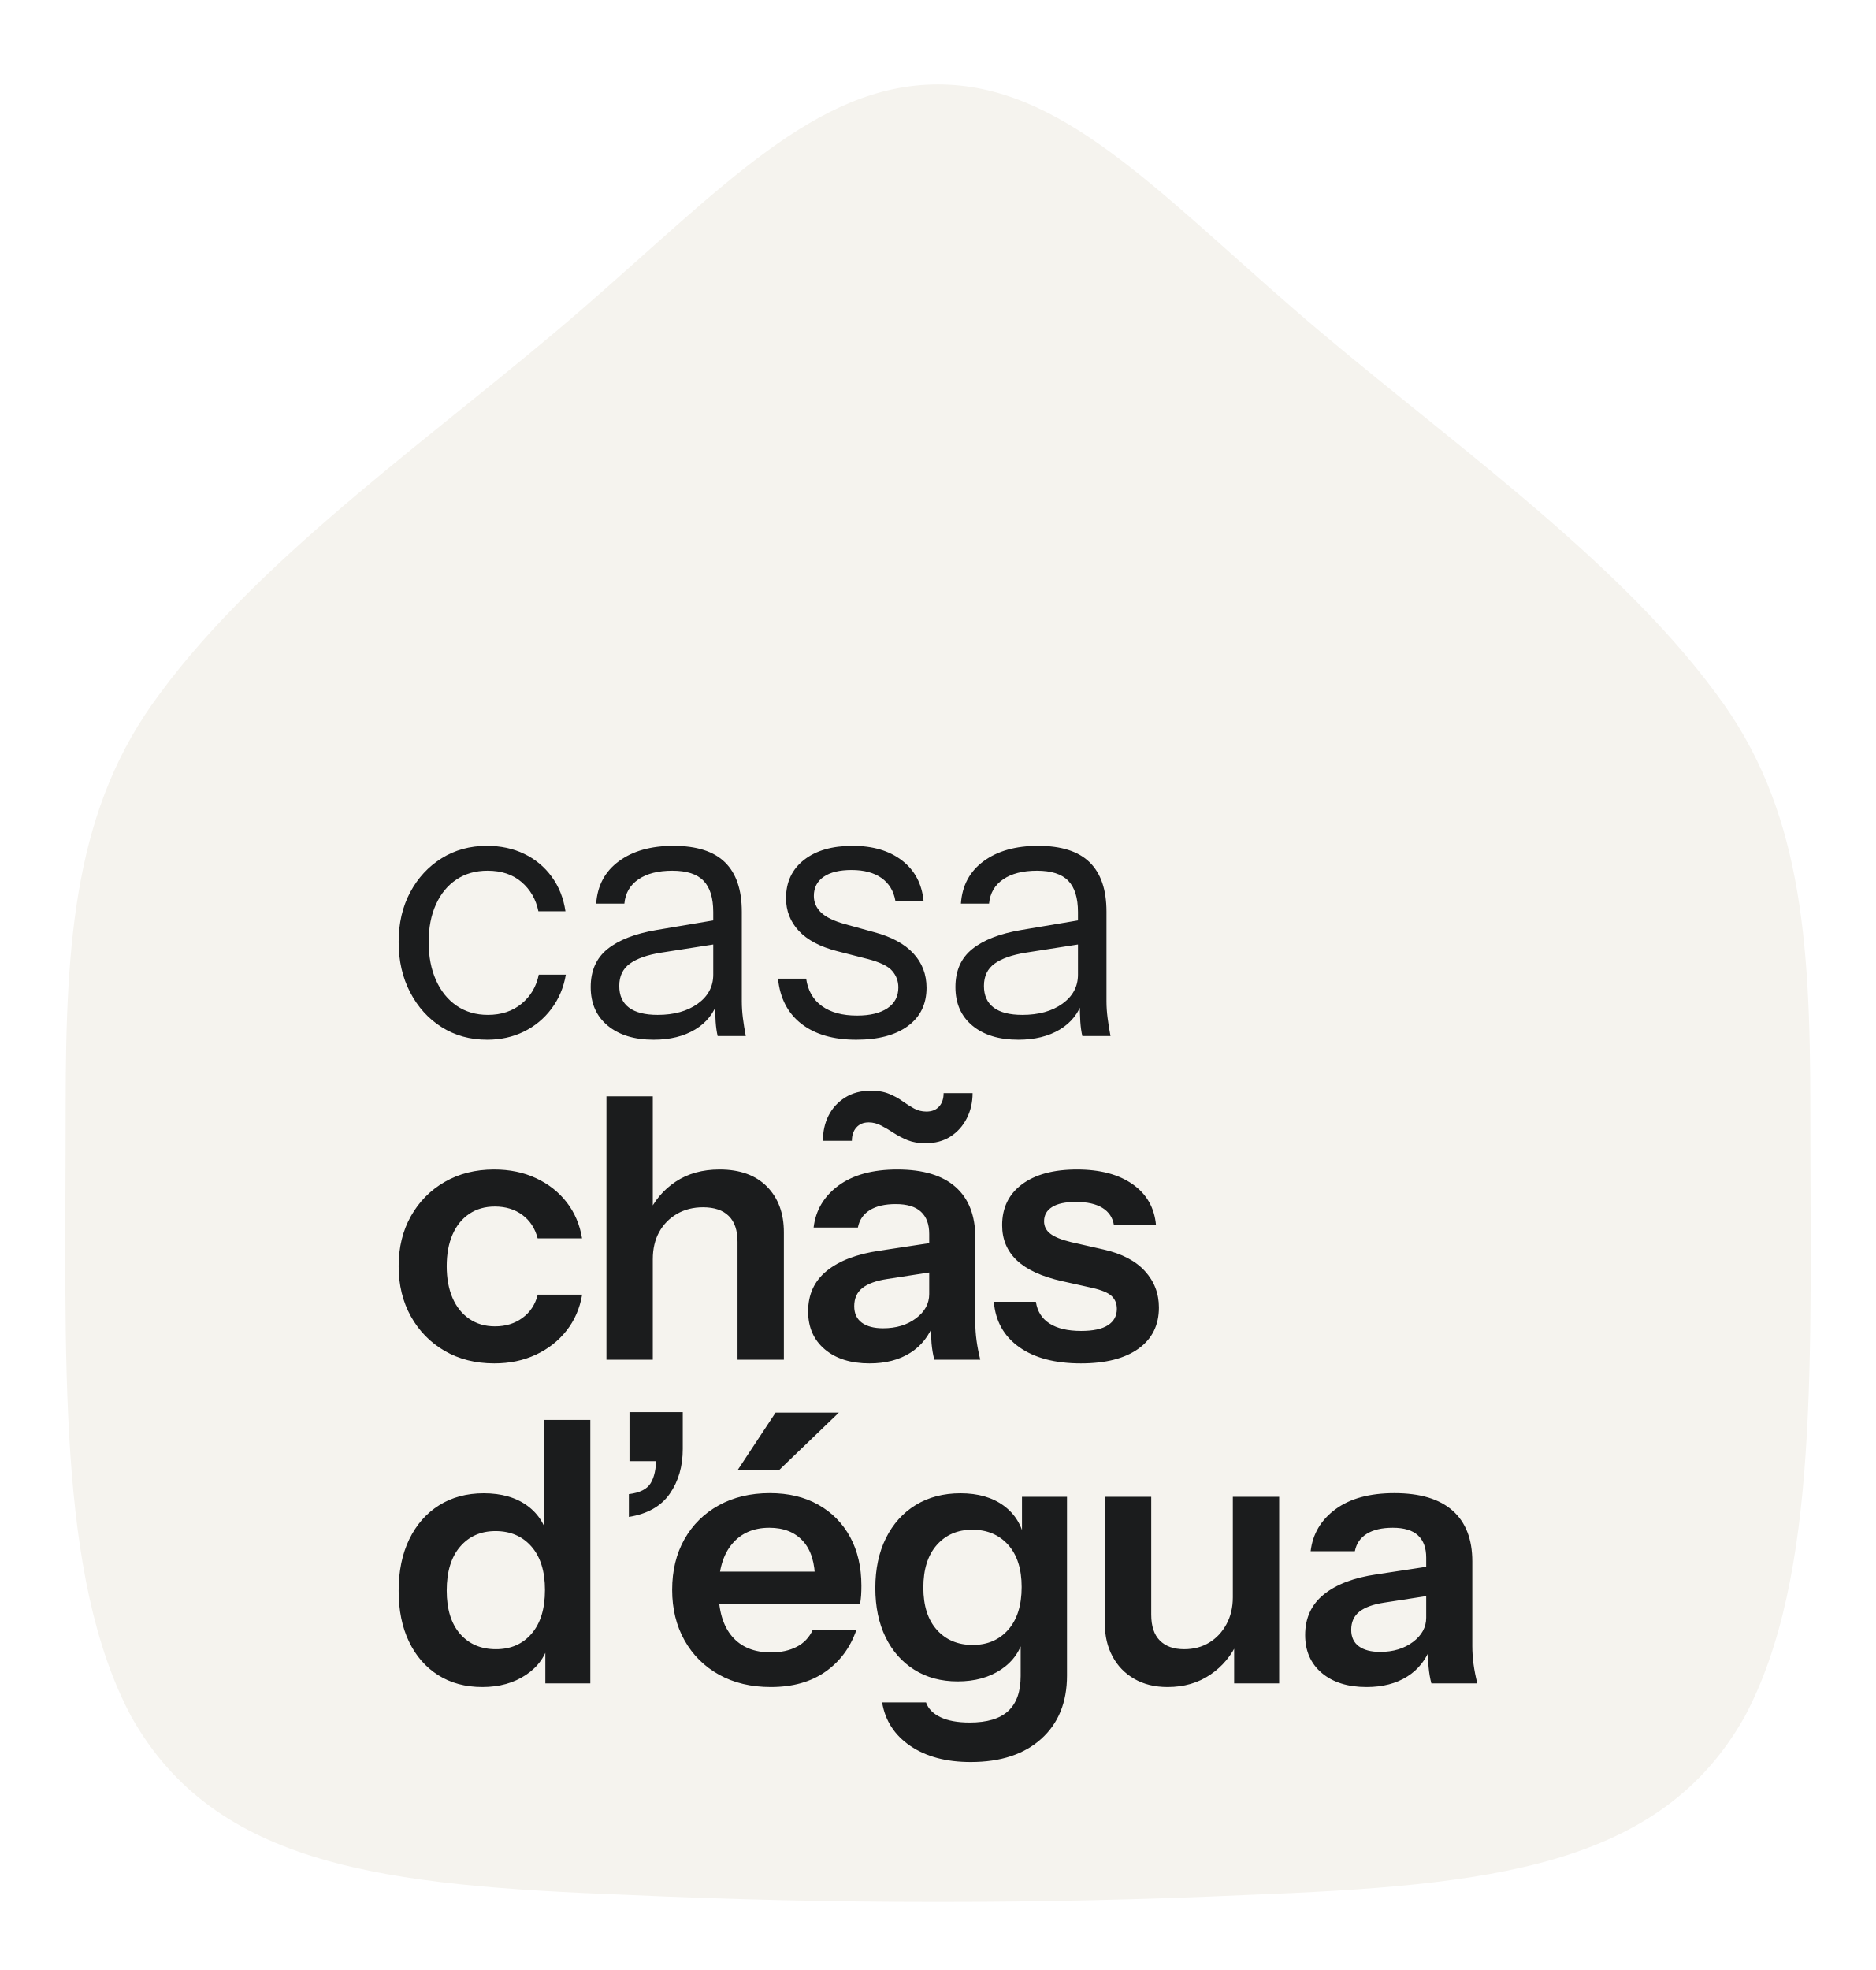
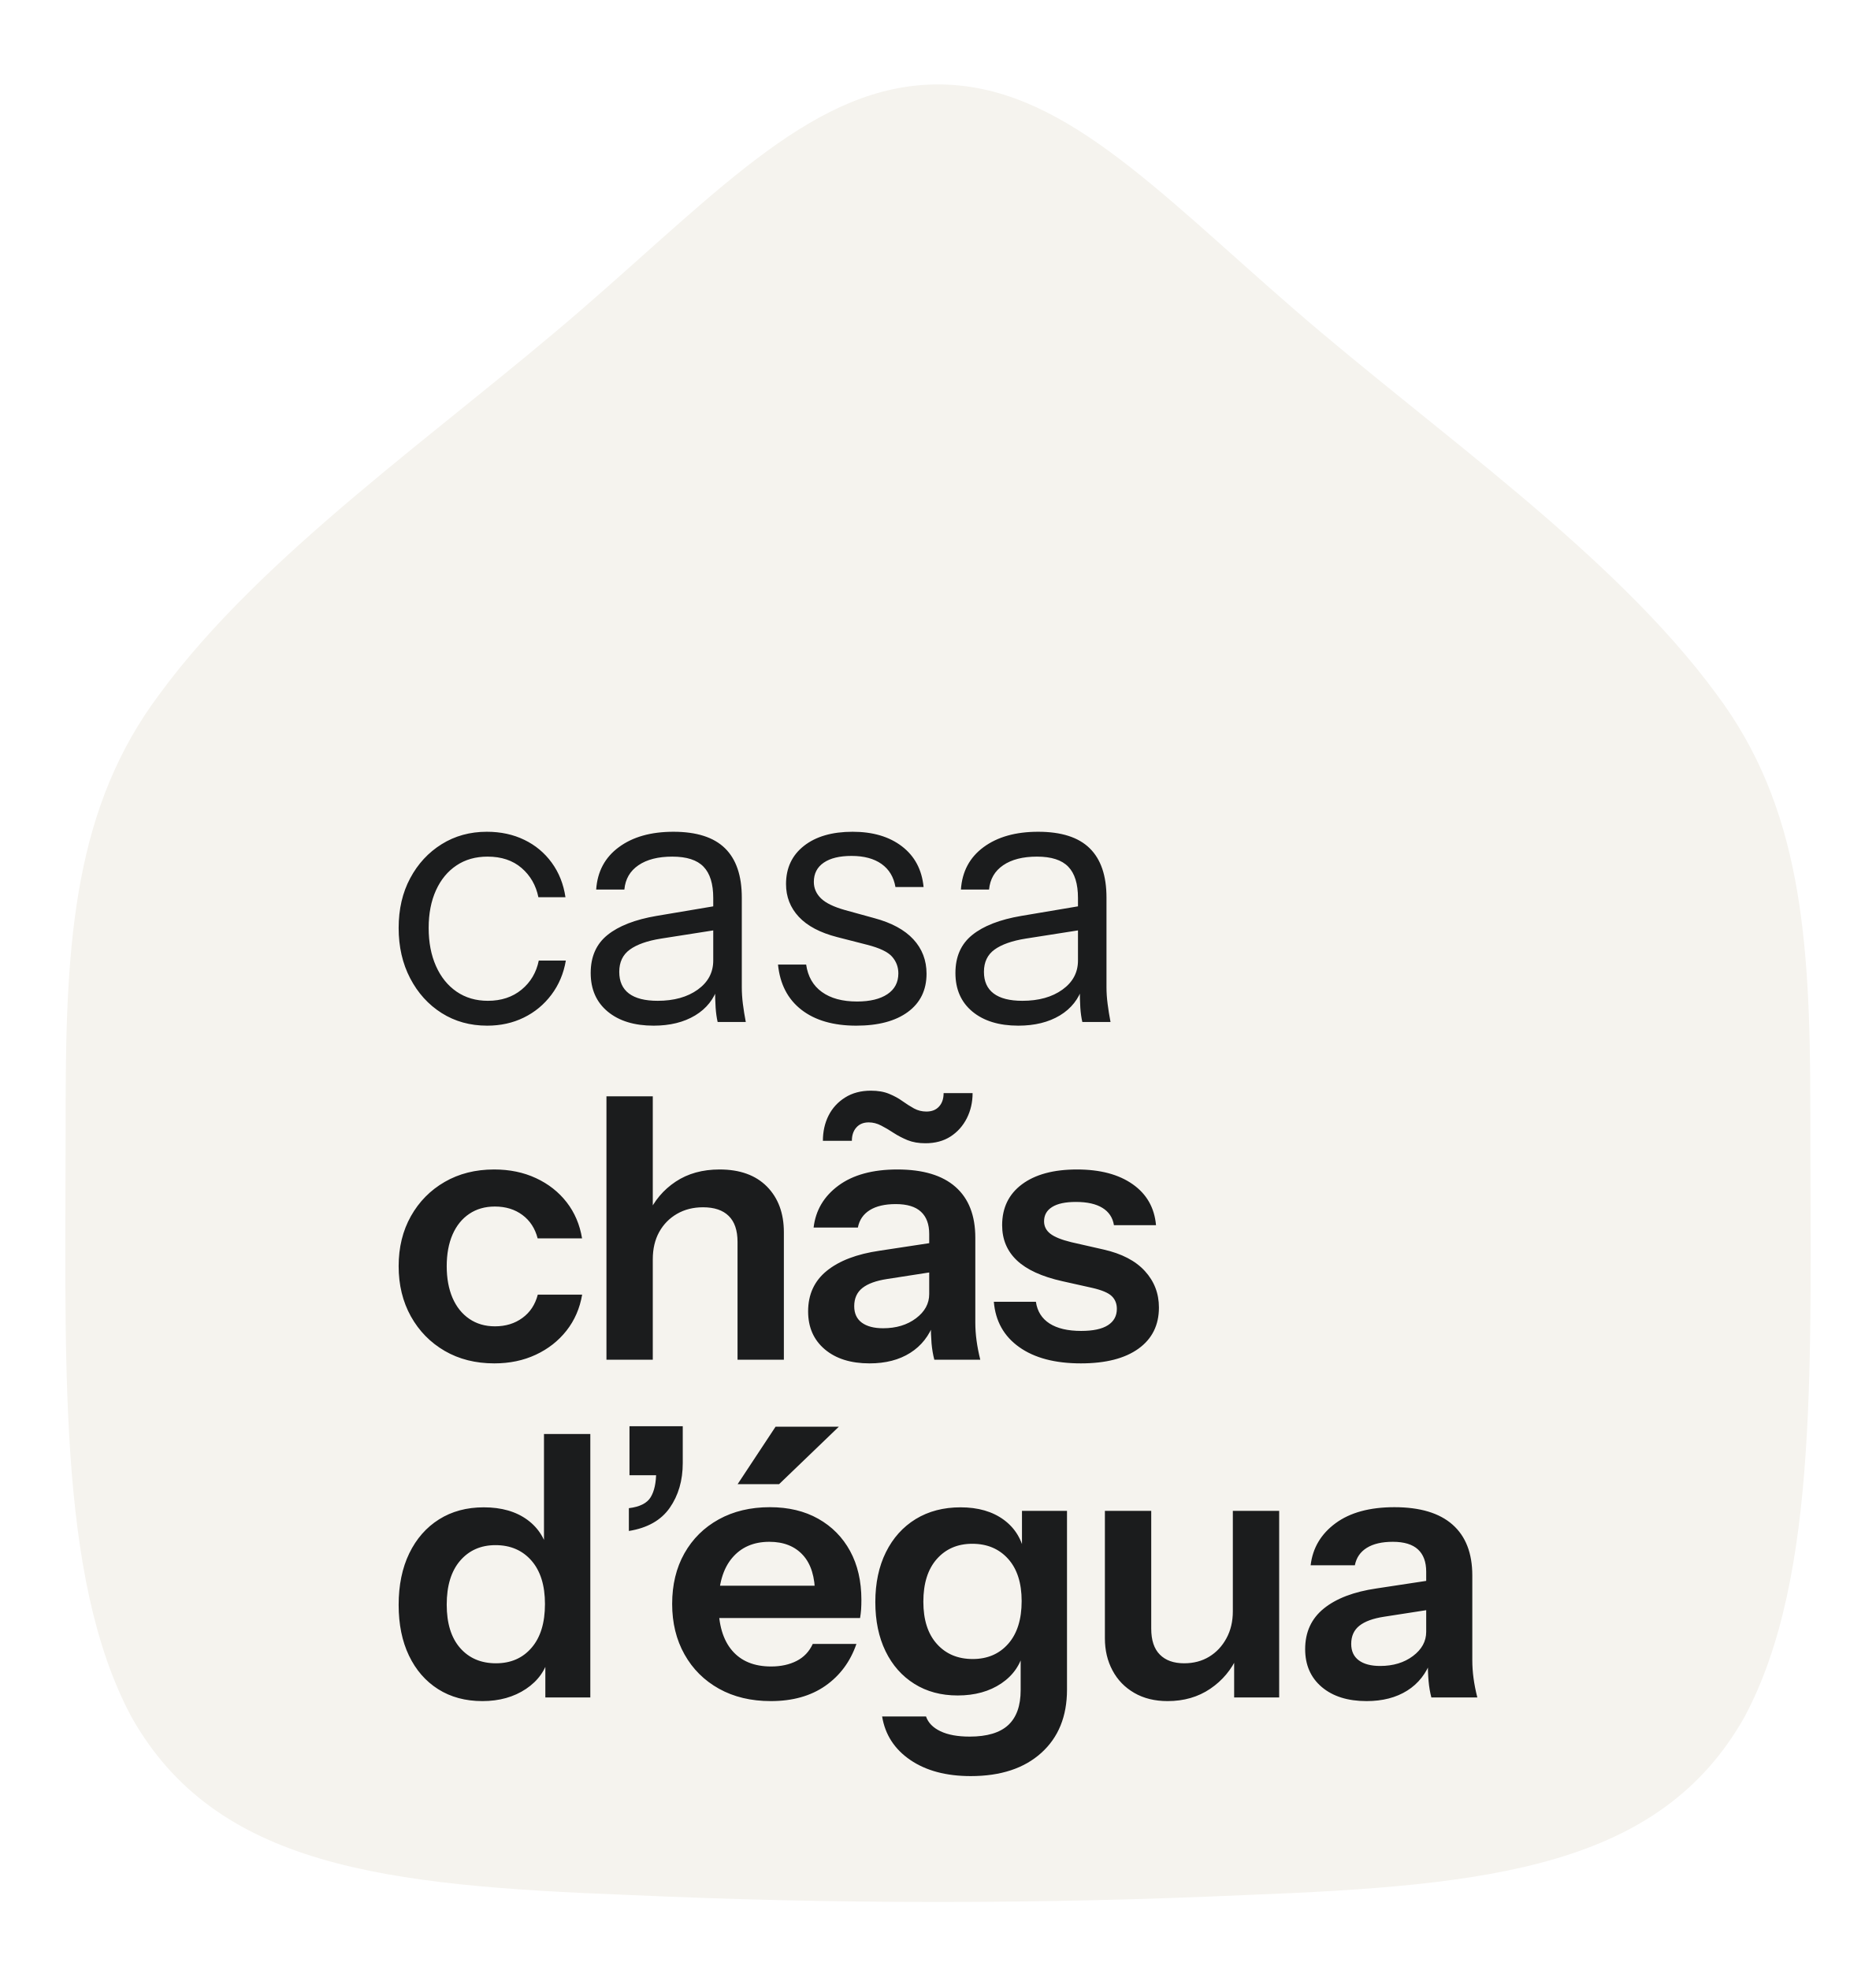
<svg xmlns="http://www.w3.org/2000/svg" viewBox="0 0 400 420" role="img" aria-label="Casa Chãs d’Égua">
  <path d="M200 18 C226 18 246 40 276 66 C306 92 344 118 366 148 C384 172 386 200 386 236 C386 290 388 336 372 366 C354 398 318 402 266 404 C222 406 178 406 134 404 C82 402 46 398 28 366 C12 336 14 290 14 236 C14 200 16 172 34 148 C56 118 94 92 124 66 C154 40 174 18 200 18 Z" fill="#f5f3ee" />
-   <path fill="#1b1c1d" d="M103.88 221.67Q98.42 221.67 94.17 218.98Q89.92 216.29 87.46 211.57Q85 206.85 85 200.84Q85 194.84 87.46 190.24Q89.92 185.63 94.17 182.98Q98.42 180.33 103.8 180.33Q108.25 180.33 111.79 182.05Q115.34 183.76 117.64 186.92Q119.95 190.08 120.57 194.29H114.8Q114.02 190.47 111.21 188.05Q108.4 185.63 103.96 185.63Q100.13 185.63 97.33 187.51Q94.52 189.38 92.96 192.81Q91.4 196.24 91.4 200.84Q91.4 205.45 92.96 208.96Q94.52 212.47 97.36 214.42Q100.21 216.37 104.03 216.37Q108.32 216.37 111.21 213.99Q114.1 211.61 114.88 207.79H120.65Q119.95 211.92 117.57 215.08Q115.19 218.24 111.68 219.95Q108.17 221.67 103.88 221.67Z M153.02 220.89Q152.71 219.56 152.59 217.85Q152.47 216.13 152.47 213.48H152.08V194.45Q152.08 189.92 150.01 187.78Q147.95 185.63 143.35 185.63Q138.82 185.63 136.13 187.47Q133.44 189.3 133.13 192.65H127.12Q127.51 186.88 131.96 183.61Q136.4 180.33 143.58 180.33Q150.99 180.33 154.58 183.84Q158.17 187.35 158.17 194.37V213.48Q158.17 215.2 158.4 217.03Q158.63 218.86 159.02 220.89ZM139.37 221.67Q133.21 221.67 129.58 218.67Q125.95 215.66 125.95 210.44Q125.95 205.21 129.54 202.33Q133.13 199.44 139.99 198.27L153.88 195.93V201.08L140.93 203.11Q136.56 203.81 134.3 205.45Q132.04 207.08 132.04 210.2Q132.04 213.25 134.1 214.81Q136.17 216.37 140.23 216.37Q145.45 216.37 148.77 213.99Q152.08 211.61 152.08 207.79L153.1 213.32Q151.85 217.3 148.22 219.49Q144.59 221.67 139.37 221.67Z M182.58 221.67Q175.25 221.67 170.88 218.28Q166.51 214.88 165.89 208.64H171.89Q172.44 212.47 175.25 214.49Q178.06 216.52 182.74 216.52Q186.87 216.52 189.21 214.96Q191.55 213.4 191.55 210.52Q191.55 208.49 190.22 206.97Q188.9 205.45 184.92 204.43L178.52 202.79Q173.06 201.39 170.33 198.47Q167.6 195.54 167.6 191.48Q167.6 186.34 171.43 183.33Q175.25 180.33 181.8 180.33Q188.27 180.33 192.33 183.45Q196.39 186.57 196.93 192.11H190.93Q190.38 188.91 187.96 187.19Q185.54 185.48 181.57 185.48Q177.74 185.48 175.64 186.92Q173.53 188.36 173.53 191.02Q173.53 193.04 175.05 194.53Q176.57 196.01 180.16 197.02L186.4 198.74Q191.94 200.22 194.75 203.26Q197.56 206.3 197.56 210.59Q197.56 215.82 193.58 218.75Q189.6 221.67 182.58 221.67Z M230.78 220.89Q230.47 219.56 230.35 217.85Q230.24 216.13 230.24 213.48H229.85V194.45Q229.85 189.92 227.78 187.78Q225.71 185.63 221.11 185.63Q216.59 185.63 213.9 187.47Q211.21 189.3 210.89 192.65H204.89Q205.28 186.88 209.72 183.61Q214.17 180.33 221.35 180.33Q228.76 180.33 232.34 183.84Q235.93 187.35 235.93 194.37V213.48Q235.93 215.2 236.17 217.03Q236.4 218.86 236.79 220.89ZM217.13 221.67Q210.97 221.67 207.34 218.67Q203.72 215.66 203.72 210.44Q203.72 205.21 207.31 202.33Q210.89 199.44 217.76 198.27L231.64 195.93V201.08L218.69 203.11Q214.33 203.81 212.06 205.45Q209.8 207.08 209.8 210.2Q209.8 213.25 211.87 214.81Q213.94 216.37 217.99 216.37Q223.22 216.37 226.53 213.99Q229.85 211.61 229.85 207.79L230.86 213.32Q229.61 217.3 225.99 219.49Q222.36 221.67 217.13 221.67Z M105.39 290.67Q99.41 290.67 94.82 288.01Q90.23 285.34 87.61 280.65Q85 275.95 85 269.95Q85 263.94 87.61 259.29Q90.23 254.63 94.82 251.98Q99.41 249.33 105.36 249.33Q110.33 249.33 114.29 251.18Q118.26 253.02 120.82 256.31Q123.38 259.6 124.11 264.02H114.64Q113.81 260.82 111.39 259.03Q108.97 257.23 105.52 257.23Q102.37 257.23 100.06 258.79Q97.74 260.35 96.49 263.21Q95.25 266.07 95.25 269.95Q95.25 273.82 96.49 276.71Q97.74 279.59 100.07 281.18Q102.4 282.77 105.54 282.77Q108.95 282.77 111.39 280.98Q113.84 279.2 114.67 276.01H124.13Q123.38 280.4 120.79 283.69Q118.2 286.98 114.25 288.82Q110.3 290.67 105.39 290.67Z M129.31 289.89V233.73H139.19V289.89ZM157.26 289.89V264.77Q157.26 261.08 155.38 259.24Q153.51 257.39 149.9 257.39Q146.78 257.39 144.35 258.79Q141.92 260.2 140.55 262.67Q139.19 265.14 139.19 268.47L138.17 258.92Q140.15 254.53 144.06 251.93Q147.97 249.33 153.43 249.33Q159.93 249.33 163.54 252.98Q167.14 256.64 167.14 262.72V289.89Z M199.22 289.89Q198.8 288.3 198.63 286.43Q198.47 284.56 198.47 281.96H198.13V263.08Q198.13 259.96 196.37 258.34Q194.62 256.71 191 256.71Q187.52 256.71 185.45 258Q183.39 259.29 182.92 261.71H173.48Q174.13 256.19 178.78 252.76Q183.44 249.33 191.34 249.33Q199.53 249.33 203.74 253.05Q207.96 256.77 207.96 263.89V281.96Q207.96 283.83 208.22 285.77Q208.48 287.71 209.02 289.89ZM185.41 290.67Q179.41 290.67 175.86 287.67Q172.31 284.66 172.31 279.59Q172.31 274.16 176.29 270.94Q180.27 267.71 187.55 266.65L199.92 264.77V271.01L189.16 272.68Q185.62 273.22 183.88 274.6Q182.14 275.98 182.14 278.48Q182.14 280.79 183.76 281.99Q185.39 283.18 188.3 283.18Q192.49 283.18 195.31 281.06Q198.13 278.94 198.13 275.9L199.19 281.91Q197.63 286.2 194.08 288.43Q190.54 290.67 185.41 290.67ZM197.32 243.74Q195.14 243.74 193.51 243.08Q191.89 242.41 190.52 241.52Q189.16 240.62 187.87 239.96Q186.58 239.29 185.23 239.29Q183.57 239.29 182.61 240.36Q181.64 241.43 181.64 243.22H175.46Q175.46 240.26 176.66 237.85Q177.87 235.45 180.19 233.99Q182.5 232.53 185.7 232.53Q187.96 232.53 189.57 233.2Q191.19 233.86 192.43 234.76Q193.68 235.65 194.89 236.32Q196.1 236.98 197.53 236.98Q199.27 236.98 200.23 235.91Q201.2 234.85 201.2 233.05H207.38Q207.38 235.97 206.15 238.41Q204.91 240.85 202.68 242.3Q200.44 243.74 197.32 243.74Z M230.47 290.67Q222.2 290.67 217.32 287.2Q212.43 283.73 211.91 277.54H220.88Q221.32 280.58 223.79 282.17Q226.26 283.75 230.52 283.75Q234.35 283.75 236.24 282.53Q238.14 281.31 238.14 279.05Q238.14 277.38 237.05 276.33Q235.96 275.28 232.92 274.58L226.52 273.15Q219.97 271.69 216.82 268.71Q213.68 265.74 213.68 261.21Q213.68 255.65 217.91 252.49Q222.15 249.33 229.64 249.33Q237.05 249.33 241.52 252.48Q245.99 255.62 246.49 261.21H237.52Q237.13 258.79 235.07 257.52Q233.02 256.25 229.41 256.25Q226.05 256.25 224.34 257.33Q222.62 258.4 222.62 260.38Q222.62 261.99 223.96 263.03Q225.3 264.07 228.42 264.83L235.28 266.39Q241.13 267.71 244.12 270.99Q247.11 274.26 247.11 278.76Q247.11 284.4 242.74 287.54Q238.38 290.67 230.47 290.67Z M116.28 358.89V349.92L117.06 350.1Q116.05 354.47 112.16 357.07Q108.27 359.67 102.86 359.67Q97.43 359.67 93.41 357.12Q89.4 354.57 87.2 349.97Q85 345.37 85 339.16Q85 332.86 87.26 328.18Q89.53 323.5 93.61 320.93Q97.69 318.36 103.15 318.36Q108.82 318.36 112.46 321.03Q116.1 323.71 116.98 328.44L115.99 328.55V302.73H125.87V358.89ZM105.75 351.61Q110.51 351.61 113.35 348.29Q116.2 344.98 116.2 338.97Q116.2 333.02 113.32 329.72Q110.43 326.42 105.65 326.42Q100.97 326.42 98.11 329.74Q95.25 333.07 95.25 339.1Q95.25 345.08 98.11 348.35Q100.97 351.61 105.75 351.61Z M134.09 323.4V318.54Q137.57 318.12 138.74 316.2Q139.91 314.27 139.91 310.79L143.76 311.52H134.22V301.07H145.58V308.92Q145.58 314.48 142.81 318.46Q140.04 322.44 134.09 323.4Z M164.35 359.67Q158.04 359.67 153.3 357.03Q148.57 354.39 145.95 349.71Q143.32 345.03 143.32 338.95Q143.32 332.81 145.93 328.17Q148.55 323.53 153.25 320.93Q157.96 318.33 164.15 318.33Q170.1 318.33 174.48 320.8Q178.86 323.27 181.27 327.69Q183.67 332.11 183.67 338.09Q183.67 339.18 183.61 340.12Q183.54 341.05 183.39 341.96H149.46V335.07H175.82L173.79 336.97Q173.79 331.36 171.2 328.54Q168.62 325.71 164.04 325.71Q159 325.71 156.1 329.16Q153.2 332.6 153.2 339.08Q153.2 345.5 156.1 348.89Q159 352.29 164.41 352.29Q167.55 352.29 169.87 351.1Q172.18 349.92 173.3 347.48H182.61Q180.66 353.14 175.99 356.41Q171.32 359.67 164.35 359.67ZM166.12 313.42H157.28L165.37 301.17H178.86Z M206.99 375.66Q199.12 375.66 194.08 372.21Q189.05 368.77 188.09 362.95H197.45Q198.15 364.97 200.53 366.1Q202.91 367.24 206.76 367.24Q212.32 367.24 214.98 364.78Q217.63 362.32 217.63 357.33V348.72L218.3 348.88Q217.34 353.3 213.52 355.89Q209.7 358.47 204.19 358.47Q198.91 358.47 194.96 355.99Q191 353.51 188.82 349.04Q186.64 344.56 186.64 338.56Q186.64 332.47 188.9 327.92Q191.16 323.37 195.25 320.86Q199.35 318.36 204.81 318.36Q210.43 318.36 214.05 321.03Q217.68 323.71 218.51 328.47L217.91 328.55V319.11H227.51V357.23Q227.51 365.78 222.02 370.72Q216.54 375.66 206.99 375.66ZM207.41 350.7Q212.12 350.7 214.98 347.45Q217.84 344.2 217.84 338.35Q217.84 332.55 214.95 329.34Q212.06 326.13 207.31 326.13Q202.63 326.13 199.75 329.38Q196.88 332.63 196.88 338.48Q196.88 344.28 199.77 347.49Q202.65 350.7 207.41 350.7Z M248.96 359.67Q244.85 359.67 241.83 357.91Q238.82 356.16 237.21 353.13Q235.59 350.1 235.59 346.28V319.11H245.47V344.23Q245.47 347.92 247.31 349.76Q249.14 351.61 252.49 351.61Q255.51 351.61 257.82 350.21Q260.14 348.8 261.5 346.29Q262.87 343.78 262.87 340.53L263.88 350.08Q261.93 354.42 258.06 357.04Q254.18 359.67 248.96 359.67ZM263.15 358.89V349.53H262.87V319.11H272.75V358.89Z M305.2 358.89Q304.78 357.3 304.61 355.43Q304.44 353.56 304.44 350.96H304.1V332.08Q304.1 328.96 302.35 327.34Q300.59 325.71 296.98 325.71Q293.5 325.71 291.43 327Q289.36 328.29 288.89 330.71H279.46Q280.11 325.19 284.76 321.76Q289.41 318.33 297.32 318.33Q305.51 318.33 309.72 322.05Q313.93 325.77 313.93 332.89V350.96Q313.93 352.83 314.19 354.77Q314.45 356.71 315 358.89ZM291.39 359.67Q285.38 359.67 281.83 356.67Q278.29 353.66 278.29 348.59Q278.29 343.16 282.26 339.94Q286.24 336.71 293.52 335.65L305.9 333.77V340.01L295.13 341.68Q291.6 342.22 289.86 343.6Q288.11 344.98 288.11 347.48Q288.11 349.79 289.74 350.99Q291.36 352.18 294.28 352.18Q298.46 352.18 301.28 350.06Q304.1 347.94 304.1 344.9L305.17 350.91Q303.61 355.2 300.06 357.43Q296.51 359.67 291.39 359.67Z" />
+   <path fill="#1b1c1d" d="M103.88 218.67Q98.42 218.67 94.17 215.98Q89.92 213.29 87.46 208.57Q85 203.85 85 197.84Q85 191.84 87.46 187.24Q89.92 182.63 94.17 179.98Q98.42 177.33 103.8 177.33Q108.25 177.33 111.79 179.05Q115.34 180.76 117.64 183.92Q119.95 187.08 120.57 191.29H114.8Q114.02 187.47 111.21 185.05Q108.4 182.63 103.96 182.63Q100.13 182.63 97.33 184.51Q94.52 186.38 92.96 189.81Q91.4 193.24 91.4 197.84Q91.4 202.45 92.96 205.96Q94.52 209.47 97.36 211.42Q100.21 213.37 104.03 213.37Q108.32 213.37 111.21 210.99Q114.1 208.61 114.88 204.79H120.65Q119.95 208.92 117.57 212.08Q115.19 215.24 111.68 216.95Q108.17 218.67 103.88 218.67Z M153.02 217.89Q152.71 216.56 152.59 214.85Q152.47 213.13 152.47 210.48H152.08V191.45Q152.08 186.92 150.01 184.78Q147.95 182.63 143.35 182.63Q138.82 182.63 136.13 184.47Q133.44 186.3 133.13 189.65H127.12Q127.51 183.88 131.96 180.61Q136.4 177.33 143.58 177.33Q150.99 177.33 154.58 180.84Q158.17 184.35 158.17 191.37V210.48Q158.17 212.2 158.4 214.03Q158.63 215.86 159.02 217.89ZM139.37 218.67Q133.21 218.67 129.58 215.67Q125.95 212.66 125.95 207.44Q125.95 202.21 129.54 199.33Q133.13 196.44 139.99 195.27L153.88 192.93V198.08L140.93 200.11Q136.56 200.81 134.3 202.45Q132.04 204.08 132.04 207.2Q132.04 210.25 134.1 211.81Q136.17 213.37 140.23 213.37Q145.45 213.37 148.77 210.99Q152.08 208.61 152.08 204.79L153.1 210.32Q151.85 214.3 148.22 216.49Q144.59 218.67 139.37 218.67Z M182.58 218.67Q175.25 218.67 170.88 215.28Q166.51 211.88 165.89 205.64H171.89Q172.44 209.47 175.25 211.49Q178.06 213.52 182.74 213.52Q186.87 213.52 189.21 211.96Q191.55 210.4 191.55 207.52Q191.55 205.49 190.22 203.97Q188.9 202.45 184.92 201.43L178.52 199.79Q173.06 198.39 170.33 195.47Q167.6 192.54 167.6 188.48Q167.6 183.34 171.43 180.33Q175.25 177.33 181.8 177.33Q188.27 177.33 192.33 180.45Q196.39 183.57 196.93 189.11H190.93Q190.38 185.91 187.96 184.19Q185.54 182.48 181.57 182.48Q177.74 182.48 175.64 183.92Q173.53 185.36 173.53 188.02Q173.53 190.04 175.05 191.53Q176.57 193.01 180.16 194.02L186.4 195.74Q191.94 197.22 194.75 200.26Q197.56 203.3 197.56 207.59Q197.56 212.82 193.58 215.75Q189.6 218.67 182.58 218.67Z M230.78 217.89Q230.47 216.56 230.35 214.85Q230.24 213.13 230.24 210.48H229.85V191.45Q229.85 186.92 227.78 184.78Q225.71 182.63 221.11 182.63Q216.59 182.63 213.9 184.47Q211.21 186.3 210.89 189.65H204.89Q205.28 183.88 209.72 180.61Q214.17 177.33 221.35 177.33Q228.76 177.33 232.34 180.84Q235.93 184.35 235.93 191.37V210.48Q235.93 212.2 236.17 214.03Q236.4 215.86 236.79 217.89ZM217.13 218.67Q210.97 218.67 207.34 215.67Q203.72 212.66 203.72 207.44Q203.72 202.21 207.31 199.33Q210.89 196.44 217.76 195.27L231.64 192.93V198.08L218.69 200.11Q214.33 200.81 212.06 202.45Q209.8 204.08 209.8 207.2Q209.8 210.25 211.87 211.81Q213.94 213.37 217.99 213.37Q223.22 213.37 226.53 210.99Q229.85 208.61 229.85 204.79L230.86 210.32Q229.61 214.3 225.99 216.49Q222.36 218.67 217.13 218.67Z M105.39 290.67Q99.41 290.67 94.82 288.01Q90.23 285.34 87.61 280.65Q85 275.95 85 269.95Q85 263.94 87.61 259.29Q90.23 254.63 94.82 251.98Q99.41 249.33 105.36 249.33Q110.33 249.33 114.29 251.18Q118.26 253.02 120.82 256.31Q123.38 259.6 124.11 264.02H114.64Q113.81 260.82 111.39 259.03Q108.97 257.23 105.52 257.23Q102.37 257.23 100.06 258.79Q97.74 260.35 96.49 263.21Q95.25 266.07 95.25 269.95Q95.25 273.82 96.49 276.71Q97.74 279.59 100.07 281.18Q102.4 282.77 105.54 282.77Q108.95 282.77 111.39 280.98Q113.84 279.2 114.67 276.01H124.13Q123.38 280.4 120.79 283.69Q118.2 286.98 114.25 288.82Q110.3 290.67 105.39 290.67Z M129.31 289.89V233.73H139.19V289.89ZM157.26 289.89V264.77Q157.26 261.08 155.38 259.24Q153.51 257.39 149.9 257.39Q146.78 257.39 144.35 258.79Q141.92 260.2 140.55 262.67Q139.19 265.14 139.19 268.47L138.17 258.92Q140.15 254.53 144.06 251.93Q147.97 249.33 153.43 249.33Q159.93 249.33 163.54 252.98Q167.14 256.64 167.14 262.72V289.89Z M199.22 289.89Q198.8 288.3 198.63 286.43Q198.47 284.56 198.47 281.96H198.13V263.08Q198.13 259.96 196.37 258.34Q194.62 256.71 191 256.71Q187.52 256.71 185.45 258Q183.39 259.29 182.92 261.71H173.48Q174.13 256.19 178.78 252.76Q183.44 249.33 191.34 249.33Q199.53 249.33 203.74 253.05Q207.96 256.77 207.96 263.89V281.96Q207.96 283.83 208.22 285.77Q208.48 287.71 209.02 289.89ZM185.41 290.67Q179.41 290.67 175.86 287.67Q172.31 284.66 172.31 279.59Q172.31 274.16 176.29 270.94Q180.27 267.71 187.55 266.65L199.92 264.77V271.01L189.16 272.68Q185.62 273.22 183.88 274.6Q182.14 275.98 182.14 278.48Q182.14 280.79 183.76 281.99Q185.39 283.18 188.3 283.18Q192.49 283.18 195.31 281.06Q198.13 278.94 198.13 275.9L199.19 281.91Q197.63 286.2 194.08 288.43Q190.54 290.67 185.41 290.67ZM197.32 243.74Q195.14 243.74 193.51 243.08Q191.89 242.41 190.52 241.52Q189.16 240.62 187.87 239.96Q186.58 239.29 185.23 239.29Q183.57 239.29 182.61 240.36Q181.64 241.43 181.64 243.22H175.46Q175.46 240.26 176.66 237.85Q177.87 235.45 180.19 233.99Q182.5 232.53 185.7 232.53Q187.96 232.53 189.57 233.2Q191.19 233.86 192.43 234.76Q193.68 235.65 194.89 236.32Q196.1 236.98 197.53 236.98Q199.27 236.98 200.23 235.91Q201.2 234.85 201.2 233.05H207.38Q207.38 235.97 206.15 238.41Q204.91 240.85 202.68 242.3Q200.44 243.74 197.32 243.74Z M230.47 290.67Q222.2 290.67 217.32 287.2Q212.43 283.73 211.91 277.54H220.88Q221.32 280.58 223.79 282.17Q226.26 283.75 230.52 283.75Q234.35 283.75 236.24 282.53Q238.14 281.31 238.14 279.05Q238.14 277.38 237.05 276.33Q235.96 275.28 232.92 274.58L226.52 273.15Q219.97 271.69 216.82 268.71Q213.68 265.74 213.68 261.21Q213.68 255.65 217.91 252.49Q222.15 249.33 229.64 249.33Q237.05 249.33 241.52 252.48Q245.99 255.62 246.49 261.21H237.52Q237.13 258.79 235.07 257.52Q233.02 256.25 229.41 256.25Q226.05 256.25 224.34 257.33Q222.62 258.4 222.62 260.38Q222.62 261.99 223.96 263.03Q225.3 264.07 228.42 264.83L235.28 266.39Q241.13 267.71 244.12 270.99Q247.11 274.26 247.11 278.76Q247.11 284.4 242.74 287.54Q238.38 290.67 230.47 290.67Z M116.28 361.89V352.92L117.06 353.1Q116.05 357.47 112.16 360.07Q108.27 362.67 102.86 362.67Q97.43 362.67 93.41 360.12Q89.4 357.57 87.2 352.97Q85 348.37 85 342.16Q85 335.86 87.26 331.18Q89.53 326.5 93.61 323.93Q97.69 321.36 103.15 321.36Q108.82 321.36 112.46 324.03Q116.1 326.71 116.98 331.44L115.99 331.55V305.73H125.87V361.89ZM105.75 354.61Q110.51 354.61 113.35 351.29Q116.2 347.98 116.2 341.97Q116.2 336.02 113.32 332.72Q110.43 329.42 105.65 329.42Q100.97 329.42 98.11 332.74Q95.25 336.07 95.25 342.1Q95.25 348.08 98.11 351.35Q100.97 354.61 105.75 354.61Z M134.09 326.4V321.54Q137.57 321.12 138.74 319.2Q139.91 317.27 139.91 313.79L143.76 314.52H134.22V304.07H145.58V311.92Q145.58 317.48 142.81 321.46Q140.04 325.44 134.09 326.4Z M164.35 362.67Q158.04 362.67 153.3 360.03Q148.57 357.39 145.95 352.71Q143.32 348.03 143.32 341.95Q143.32 335.81 145.93 331.17Q148.55 326.53 153.25 323.93Q157.96 321.33 164.15 321.33Q170.1 321.33 174.48 323.8Q178.86 326.27 181.27 330.69Q183.67 335.11 183.67 341.09Q183.67 342.18 183.61 343.12Q183.54 344.05 183.39 344.96H149.46V338.07H175.82L173.79 339.97Q173.79 334.36 171.2 331.54Q168.62 328.71 164.04 328.71Q159 328.71 156.1 332.16Q153.2 335.6 153.2 342.08Q153.2 348.5 156.1 351.89Q159 355.29 164.41 355.29Q167.55 355.29 169.87 354.1Q172.18 352.92 173.3 350.48H182.61Q180.66 356.14 175.99 359.41Q171.32 362.67 164.35 362.67ZM166.12 316.42H157.28L165.37 304.17H178.86Z M206.99 378.66Q199.12 378.66 194.08 375.21Q189.05 371.77 188.09 365.95H197.45Q198.15 367.97 200.53 369.1Q202.91 370.24 206.76 370.24Q212.32 370.24 214.98 367.78Q217.63 365.32 217.63 360.33V351.72L218.3 351.88Q217.34 356.3 213.52 358.89Q209.7 361.47 204.19 361.47Q198.91 361.47 194.96 358.99Q191 356.51 188.82 352.04Q186.64 347.56 186.64 341.56Q186.64 335.47 188.9 330.92Q191.16 326.37 195.25 323.86Q199.35 321.36 204.81 321.36Q210.43 321.36 214.05 324.03Q217.68 326.71 218.51 331.47L217.91 331.55V322.11H227.51V360.23Q227.51 368.78 222.02 373.72Q216.54 378.66 206.99 378.66ZM207.41 353.7Q212.12 353.7 214.98 350.45Q217.84 347.2 217.84 341.35Q217.84 335.55 214.95 332.34Q212.06 329.13 207.31 329.13Q202.63 329.13 199.75 332.38Q196.88 335.63 196.88 341.48Q196.88 347.28 199.77 350.49Q202.65 353.7 207.41 353.7Z M248.96 362.67Q244.85 362.67 241.83 360.91Q238.82 359.16 237.21 356.13Q235.59 353.1 235.59 349.28V322.11H245.47V347.23Q245.47 350.92 247.31 352.76Q249.14 354.61 252.49 354.61Q255.51 354.61 257.82 353.21Q260.14 351.8 261.5 349.29Q262.87 346.78 262.87 343.53L263.88 353.08Q261.93 357.42 258.06 360.04Q254.18 362.67 248.96 362.67ZM263.15 361.89V352.53H262.87V322.11H272.75V361.89Z M305.2 361.89Q304.78 360.3 304.61 358.43Q304.44 356.56 304.44 353.96H304.1V335.08Q304.1 331.96 302.35 330.34Q300.59 328.71 296.98 328.71Q293.5 328.71 291.43 330Q289.36 331.29 288.89 333.71H279.46Q280.11 328.19 284.76 324.76Q289.41 321.33 297.32 321.33Q305.51 321.33 309.72 325.05Q313.93 328.77 313.93 335.89V353.96Q313.93 355.83 314.19 357.77Q314.45 359.71 315 361.89ZM291.39 362.67Q285.38 362.67 281.83 359.67Q278.29 356.66 278.29 351.59Q278.29 346.16 282.26 342.94Q286.24 339.71 293.52 338.65L305.9 336.77V343.01L295.13 344.68Q291.6 345.22 289.86 346.6Q288.11 347.98 288.11 350.48Q288.11 352.79 289.74 353.99Q291.36 355.18 294.28 355.18Q298.46 355.18 301.28 353.06Q304.1 350.94 304.1 347.9L305.17 353.91Q303.61 358.2 300.06 360.43Q296.51 362.67 291.39 362.67Z" />
</svg>
